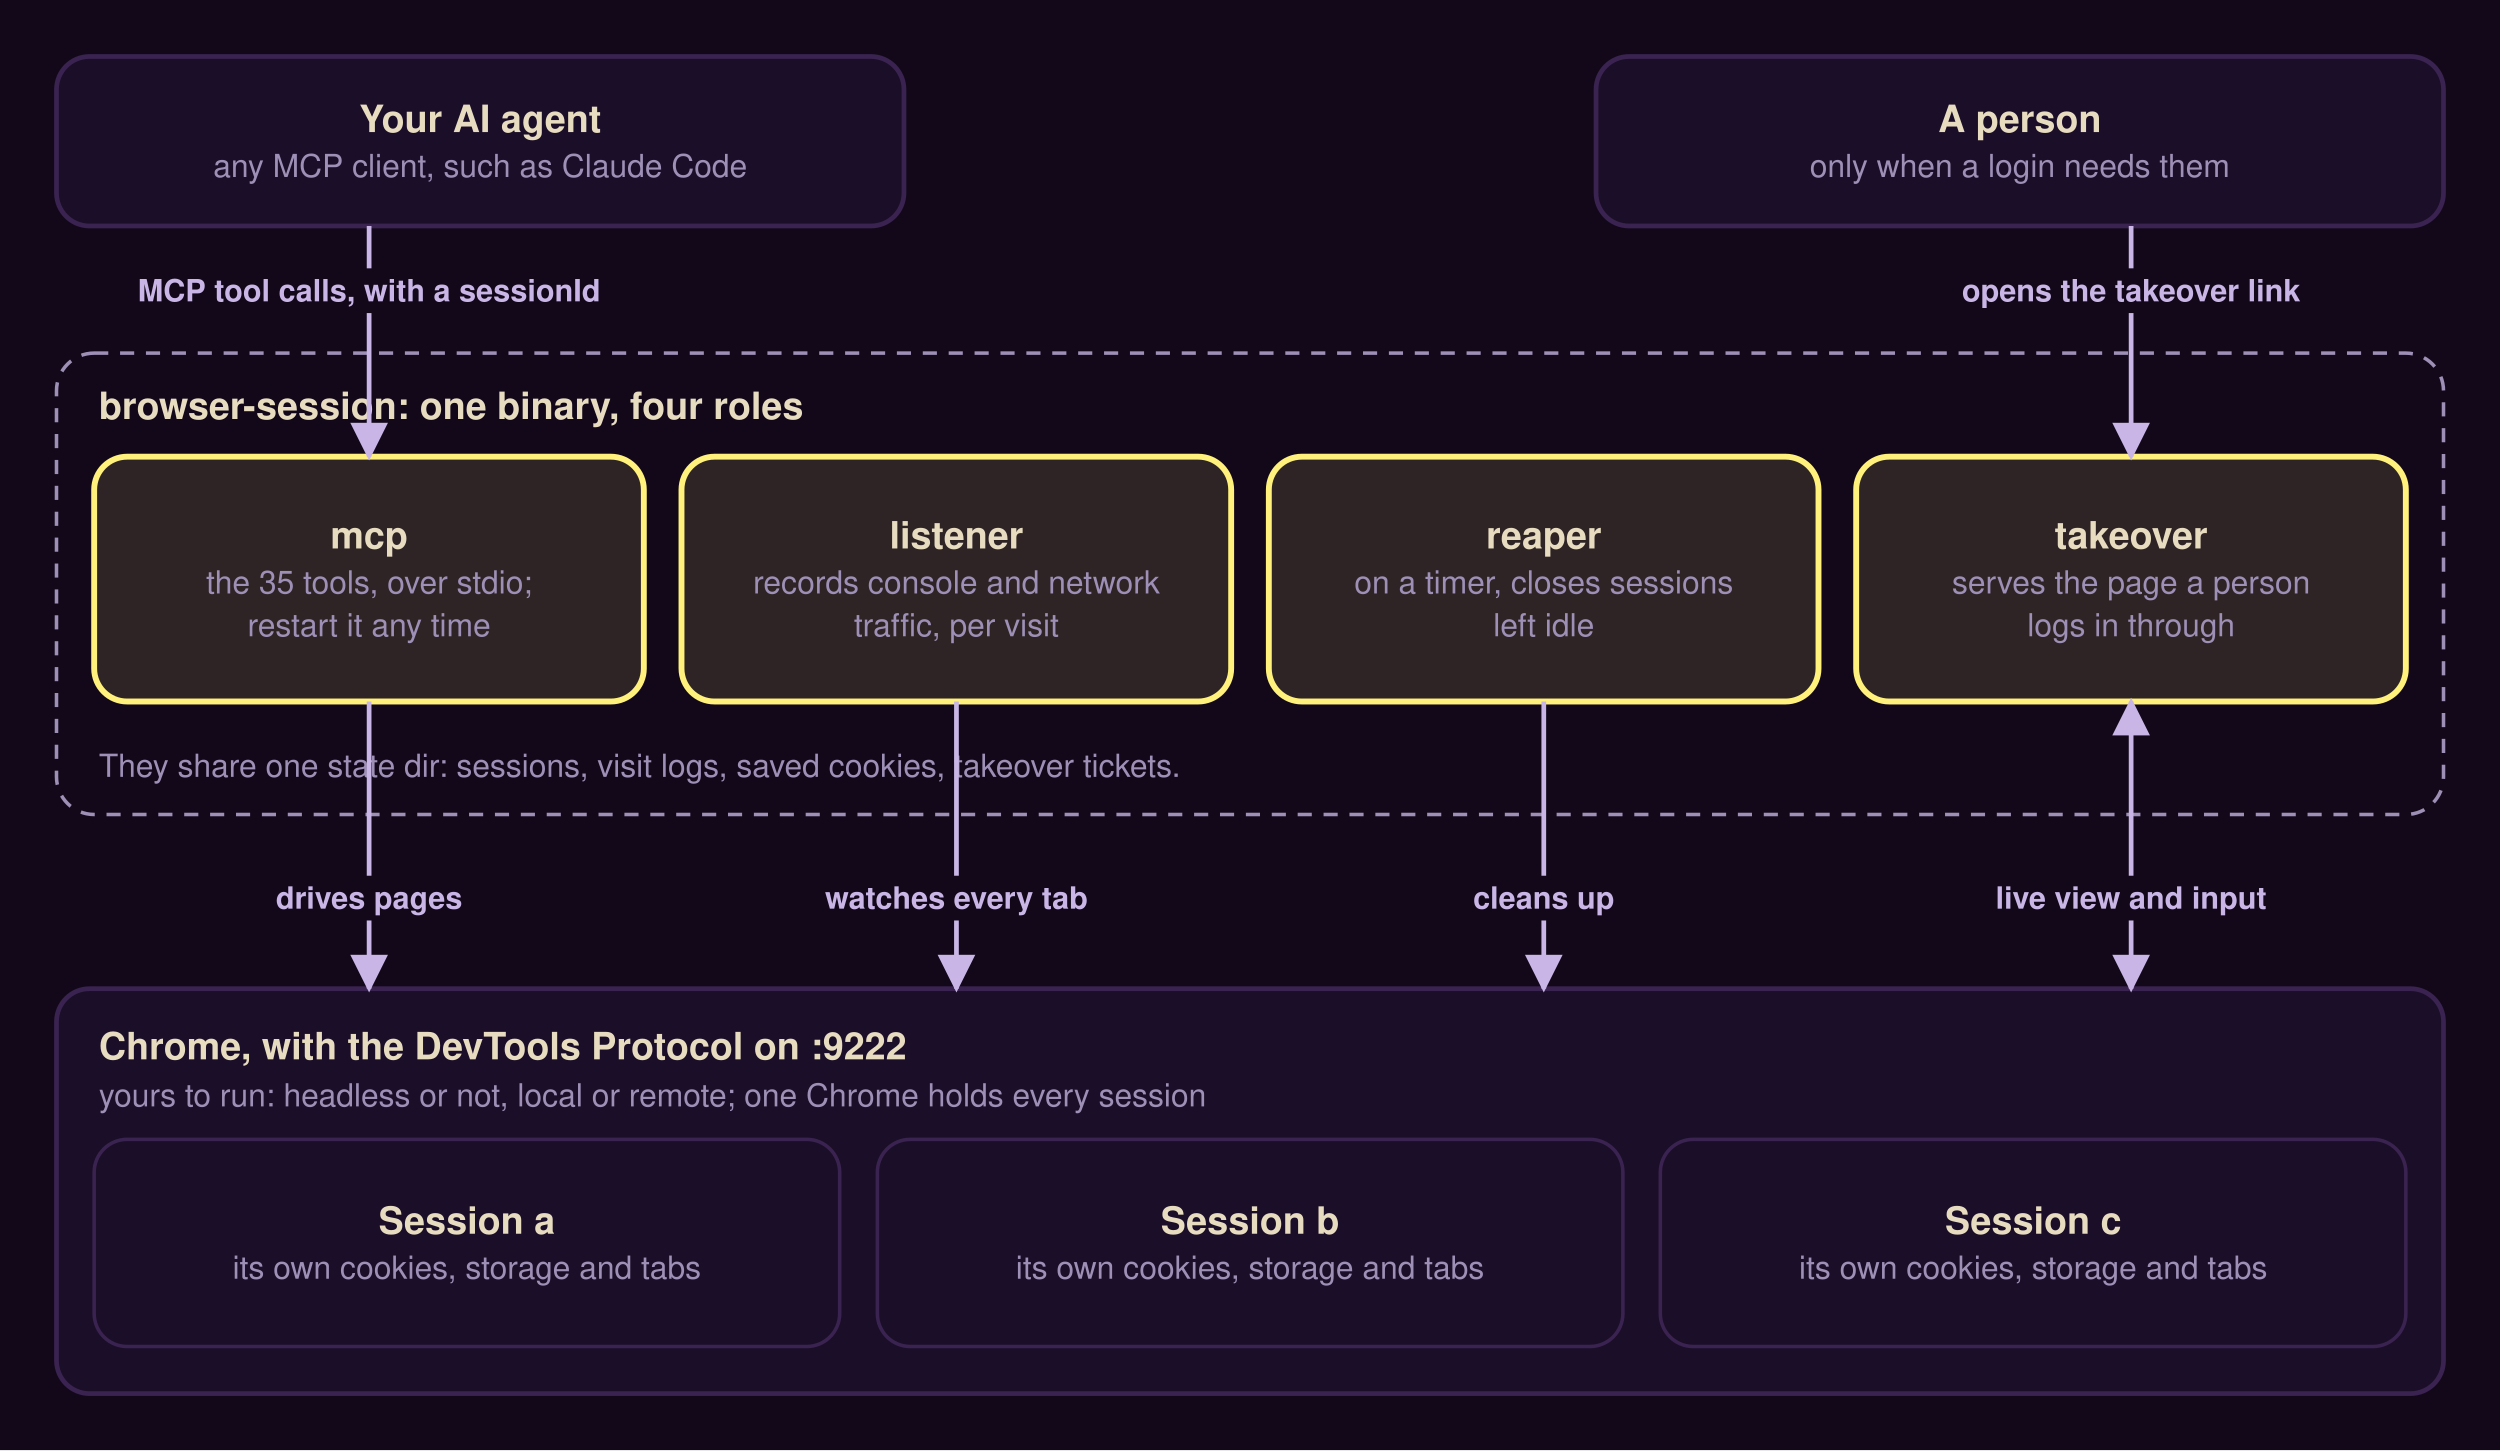
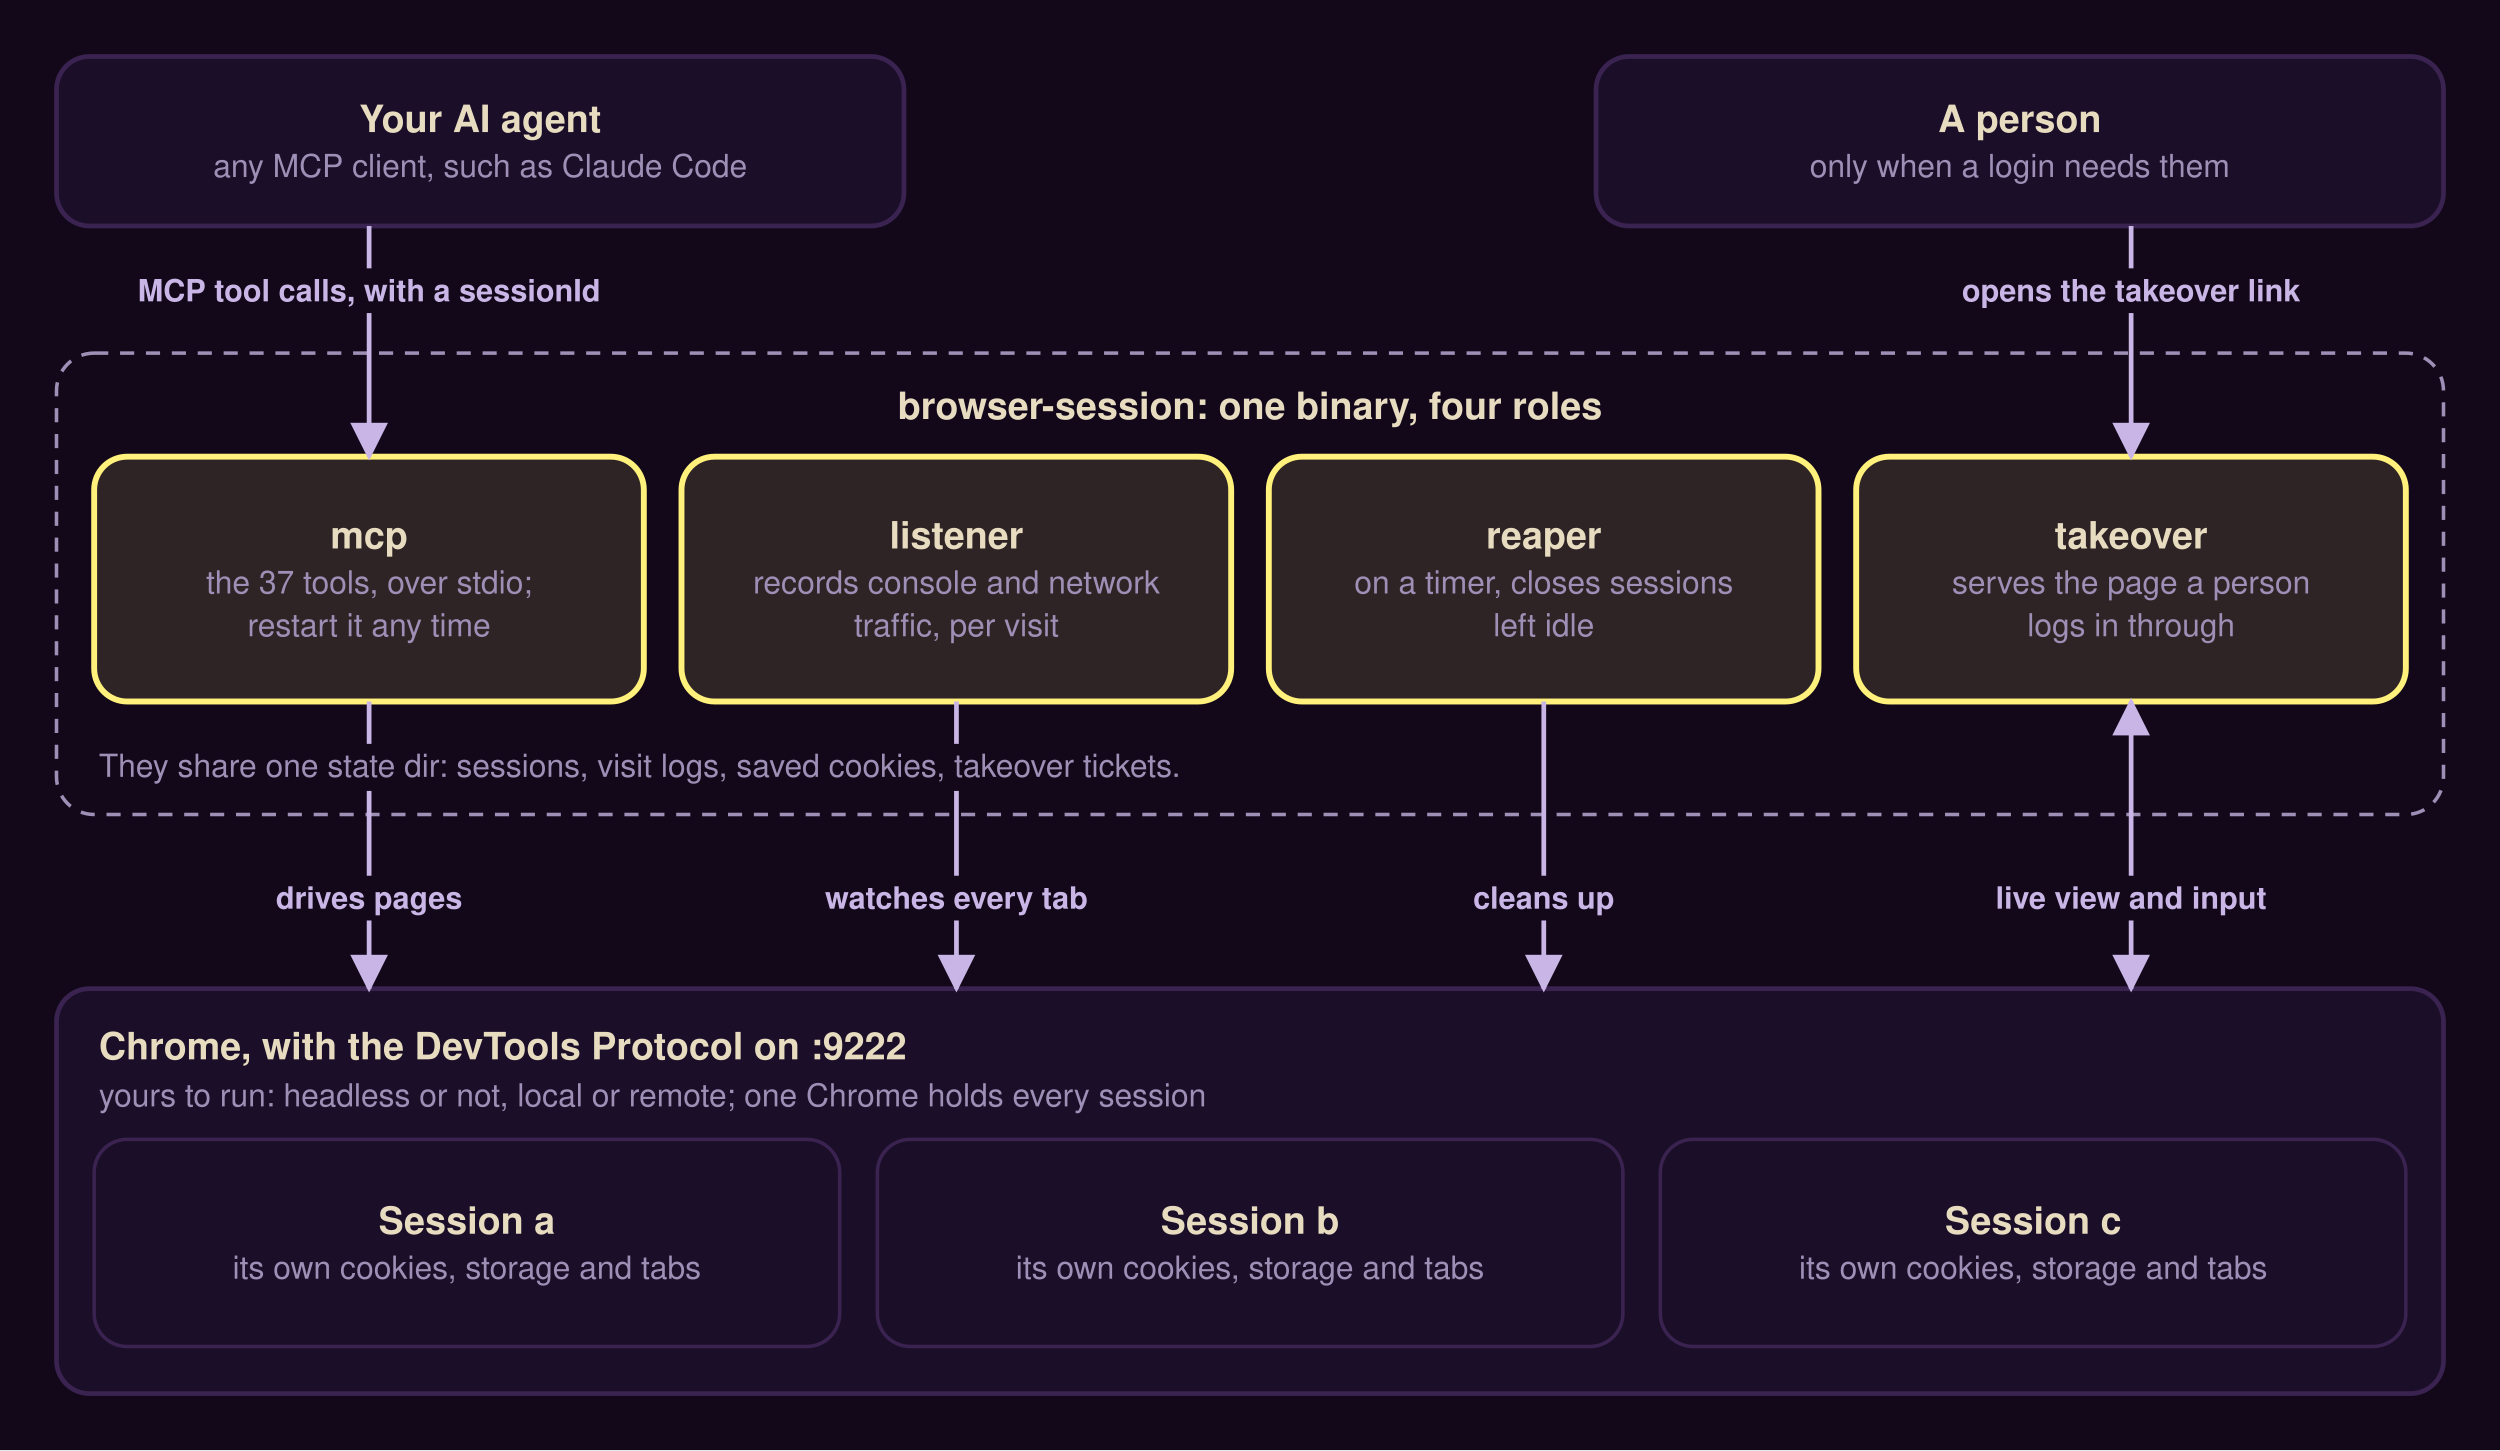
<svg xmlns="http://www.w3.org/2000/svg" viewBox="0 0 1062 616" width="1062" height="616" role="img">
  <style>
  text { font-family: -apple-system, 'Segoe UI', Helvetica, Arial, sans-serif; fill: #e7dcc0; }
  .bg { fill: #12081a; }
  .box { fill: #1b0e28; stroke: #3a2350; stroke-width: 2; }
  .key { fill: #fff17b; fill-opacity: .12; stroke: #fff17b; stroke-width: 2.5; }
  .end { fill: #c9b6e6; fill-opacity: .14; stroke: #c9b6e6; stroke-width: 2; }
  .note { fill: #2a2410; stroke: #7a6f2c; stroke-width: 1.5; }
  .frame { fill: #1b0e28; stroke: #3a2350; stroke-width: 1.5; }
  .group { fill: none; stroke: #9d8fb5; stroke-width: 1.5; stroke-dasharray: 6 5; }
  .title { font-size: 16px; font-weight: 650; }
  .sub { font-size: 13.5px; fill: #9d8fb5; }
  .label { font-size: 13px; font-weight: 550; fill: #c9b6e6; }
  .mono { font-family: ui-monospace, SFMono-Regular, Menlo, Consolas, monospace; font-size: 12.5px; }
  .edge { fill: none; stroke: #c9b6e6; stroke-width: 2; marker-end: url(#arrow); }
  .both { marker-start: url(#arrow); }
  .ret { stroke-dasharray: 7 5; }
  .life { stroke: #3a2350; stroke-width: 2; stroke-dasharray: 4 5; }
  .tag { fill: #12081a; }
  .head { fill: #c9b6e6; }
</style>
  <defs>
    <marker id="arrow" viewBox="0 0 10 10" refX="9" refY="5" markerWidth="8" markerHeight="8" orient="auto-start-reverse">
      <path class="head" d="M0 0L10 5L0 10z" />
    </marker>
  </defs>
  <rect class="bg" width="1062" height="616" />
  <rect class="group" x="24" y="150" width="1014" height="196" rx="16" />
-   <text class="title" x="42" y="178">browser-session: one binary, four roles</text>
-   <text class="sub" x="42" y="330">They share one state dir: sessions, visit logs, saved cookies, takeover tickets.</text>
+   <text class="title" x="531" y="178" text-anchor="middle">browser-session: one binary, four roles</text>
  <rect class="box" x="24" y="420" width="1014" height="172" rx="14" />
  <text class="title" x="42" y="450">Chrome, with the DevTools Protocol on :9222</text>
  <text class="sub" x="42" y="470">yours to run: headless or not, local or remote; one Chrome holds every session</text>
  <rect class="box" x="24" y="24" width="360" height="72" rx="14" />
  <text class="title" x="204" y="56.1" text-anchor="middle">Your AI agent</text>
  <text class="sub" x="204" y="75.2" text-anchor="middle">any MCP client, such as Claude Code</text>
  <rect class="box" x="678" y="24" width="360" height="72" rx="14" />
  <text class="title" x="858" y="56.1" text-anchor="middle">A person</text>
  <text class="sub" x="858" y="75.2" text-anchor="middle">only when a login needs them</text>
  <rect class="key" x="40" y="194" width="233.5" height="104" rx="14" />
  <text class="title" x="156.8" y="233" text-anchor="middle">mcp</text>
-   <text class="sub" x="156.8" y="252.1" text-anchor="middle">the 35 tools, over stdio;</text>
+   <text class="sub" x="156.8" y="252.1" text-anchor="middle">the 37 tools, over stdio;</text>
  <text class="sub" x="156.8" y="270.3" text-anchor="middle">restart it any time</text>
  <rect class="key" x="289.5" y="194" width="233.5" height="104" rx="14" />
  <text class="title" x="406.3" y="233" text-anchor="middle">listener</text>
  <text class="sub" x="406.3" y="252.1" text-anchor="middle">records console and network</text>
  <text class="sub" x="406.3" y="270.3" text-anchor="middle">traffic, per visit</text>
  <rect class="key" x="539" y="194" width="233.5" height="104" rx="14" />
  <text class="title" x="655.8" y="233" text-anchor="middle">reaper</text>
  <text class="sub" x="655.8" y="252.1" text-anchor="middle">on a timer, closes sessions</text>
  <text class="sub" x="655.8" y="270.3" text-anchor="middle">left idle</text>
  <rect class="key" x="788.5" y="194" width="233.5" height="104" rx="14" />
  <text class="title" x="905.3" y="233" text-anchor="middle">takeover</text>
  <text class="sub" x="905.3" y="252.1" text-anchor="middle">serves the page a person</text>
  <text class="sub" x="905.3" y="270.3" text-anchor="middle">logs in through</text>
  <rect class="frame" x="40" y="484" width="316.7" height="88" rx="14" />
  <text class="title" x="198.3" y="524.1" text-anchor="middle">Session a</text>
  <text class="sub" x="198.3" y="543.2" text-anchor="middle">its own cookies, storage and tabs</text>
  <rect class="frame" x="372.7" y="484" width="316.7" height="88" rx="14" />
  <text class="title" x="531" y="524.1" text-anchor="middle">Session b</text>
  <text class="sub" x="531" y="543.2" text-anchor="middle">its own cookies, storage and tabs</text>
  <rect class="frame" x="705.3" y="484" width="316.7" height="88" rx="14" />
  <text class="title" x="863.7" y="524.1" text-anchor="middle">Session c</text>
  <text class="sub" x="863.7" y="543.2" text-anchor="middle">its own cookies, storage and tabs</text>
  <path class="edge" d="M156.8 96L156.8 194" />
  <rect class="tag" x="38.4" y="114" width="236.6" height="19" rx="5" />
  <text class="label" x="156.8" y="128" text-anchor="middle">MCP tool calls, with a sessionId</text>
  <path class="edge" d="M905.3 96L905.3 194" />
  <rect class="tag" x="818.5" y="114" width="173.5" height="19" rx="5" />
  <text class="label" x="905.3" y="128" text-anchor="middle">opens the takeover link</text>
  <path class="edge" d="M156.8 298L156.8 420" />
  <path class="edge" d="M406.3 298L406.3 420" />
  <path class="edge" d="M655.8 298L655.8 420" />
  <path class="edge both" d="M905.3 298L905.3 420" />
  <rect class="tag" x="108.6" y="372" width="96.2" height="19" rx="5" />
  <text class="label" x="156.8" y="386" text-anchor="middle">drives pages</text>
  <rect class="tag" x="340.6" y="372" width="131.3" height="19" rx="5" />
  <text class="label" x="406.3" y="386" text-anchor="middle">watches every tab</text>
  <rect class="tag" x="618.2" y="372" width="75.2" height="19" rx="5" />
  <text class="label" x="655.8" y="386" text-anchor="middle">cleans up</text>
+   <rect class="tag" x="36" y="316" width="595.2" height="20" rx="5" />
+   <text class="sub" x="42" y="330">They share one state dir: sessions, visit logs, saved cookies, takeover tickets.</text>
  <rect class="tag" x="832.6" y="372" width="145.4" height="19" rx="5" />
  <text class="label" x="905.3" y="386" text-anchor="middle">live view and input</text>
</svg>
